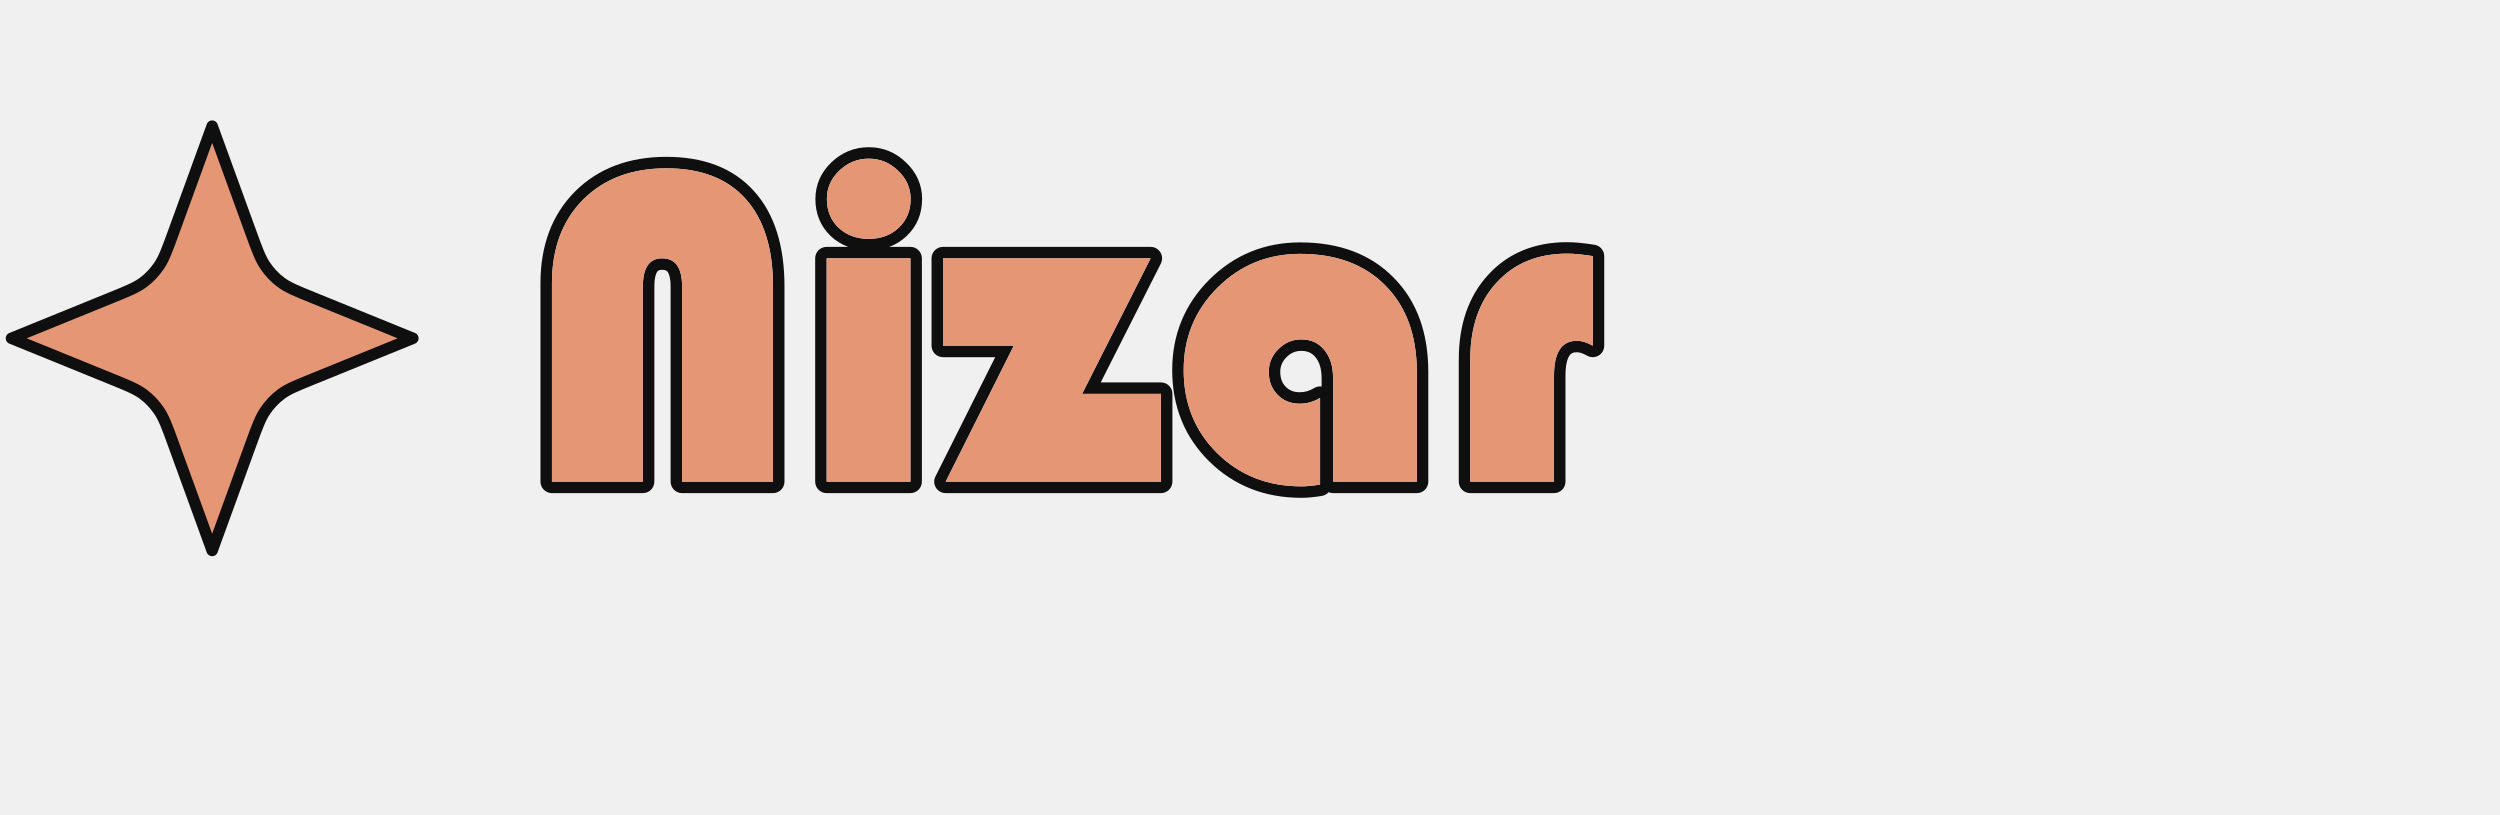
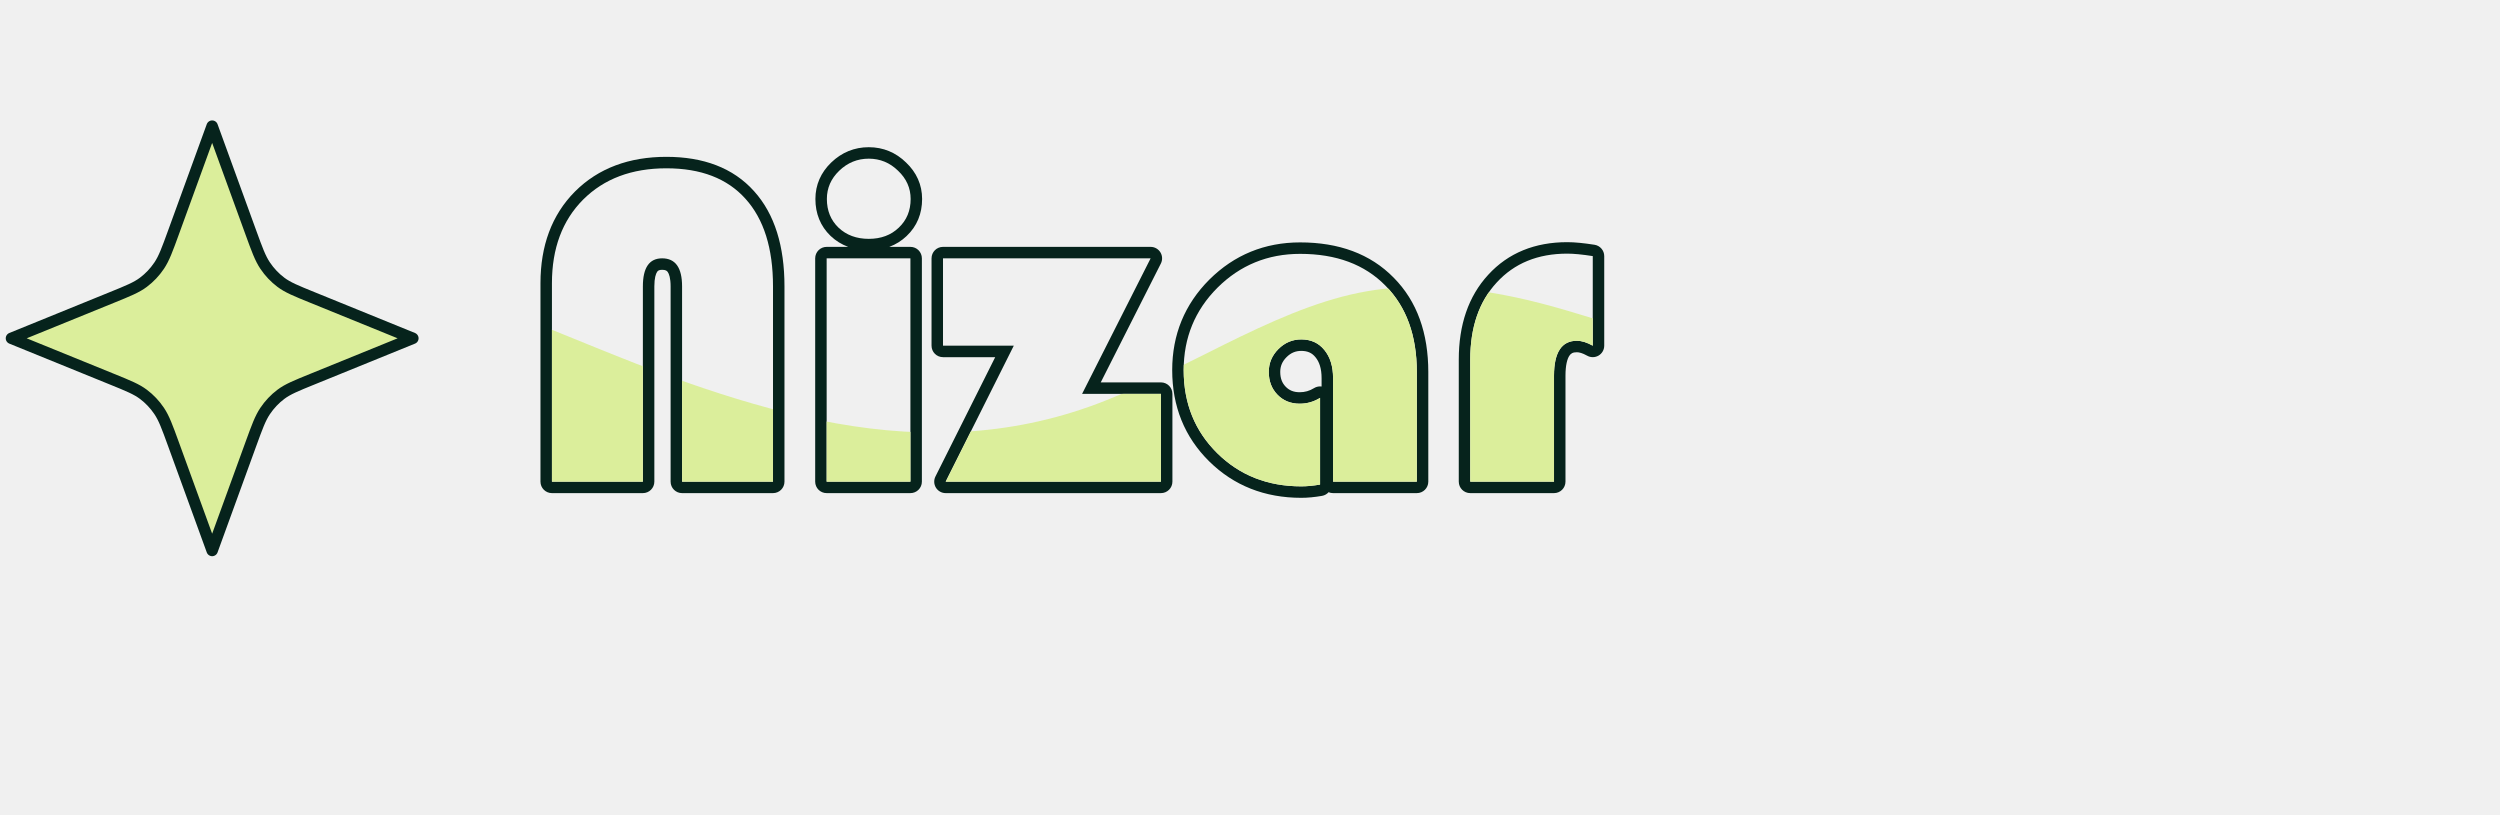
<svg xmlns="http://www.w3.org/2000/svg" width="218" height="71" viewBox="0 0 218 71" fill="none">
-   <path d="M18.5 11L15.128 20.268C14.58 21.775 14.305 22.529 13.879 23.163C13.501 23.725 13.037 24.216 12.505 24.615C11.906 25.066 11.193 25.356 9.767 25.935L1 29.5L9.767 33.065C11.193 33.644 11.906 33.934 12.505 34.385C13.037 34.784 13.501 35.275 13.879 35.837C14.305 36.471 14.58 37.225 15.128 38.732L18.5 48L21.872 38.732C22.42 37.225 22.695 36.471 23.121 35.837C23.499 35.275 23.963 34.784 24.494 34.385C25.094 33.934 25.807 33.644 27.233 33.065L36 29.5L27.233 25.935C25.807 25.356 25.094 25.066 24.494 24.615C23.963 24.216 23.499 23.725 23.121 23.163C22.695 22.529 22.42 21.775 21.872 20.268L18.5 11Z" fill="#E49675" stroke="#0F0F0F" stroke-linecap="round" stroke-linejoin="round" />
-   <mask id="path-2-outside-1_365_1117" maskUnits="userSpaceOnUse" x="47" y="12" width="93" height="32" fill="black">
+   <path d="M18.5 11L15.128 20.268C14.58 21.775 14.305 22.529 13.879 23.163C13.501 23.725 13.037 24.216 12.505 24.615C11.906 25.066 11.193 25.356 9.767 25.935L1 29.5L9.767 33.065C11.193 33.644 11.906 33.934 12.505 34.385C13.037 34.784 13.501 35.275 13.879 35.837C14.305 36.471 14.58 37.225 15.128 38.732L18.5 48L21.872 38.732C22.42 37.225 22.695 36.471 23.121 35.837C23.499 35.275 23.963 34.784 24.494 34.385C25.094 33.934 25.807 33.644 27.233 33.065L36 29.5L27.233 25.935C25.807 25.356 25.094 25.066 24.494 24.615C23.963 24.216 23.499 23.725 23.121 23.163C22.695 22.529 22.42 21.775 21.872 20.268L18.5 11Z" fill="#DBEE9B" stroke="#06231C" stroke-linecap="round" stroke-linejoin="round" />
+   <mask id="path-2-outside-1_344_134" maskUnits="userSpaceOnUse" x="47" y="12" width="93" height="32" fill="black">
    <rect fill="white" x="47" y="12" width="93" height="32" />
    <path d="M48.129 42V24.695C48.129 21.662 49.034 19.233 50.844 17.41C52.667 15.587 55.089 14.676 58.109 14.676C61.117 14.676 63.415 15.561 65.004 17.332C66.606 19.103 67.406 21.648 67.406 24.969V42H59.477V24.969C59.477 23.341 58.897 22.527 57.738 22.527C56.618 22.527 56.059 23.341 56.059 24.969V42H48.129ZM79.388 22.527V42H72.084V22.527H79.388ZM75.755 13.836C76.745 13.836 77.598 14.188 78.314 14.891C79.043 15.581 79.408 16.401 79.408 17.352C79.408 18.367 79.063 19.201 78.373 19.852C77.696 20.503 76.823 20.828 75.755 20.828C74.688 20.828 73.809 20.503 73.119 19.852C72.442 19.201 72.103 18.367 72.103 17.352C72.103 16.401 72.461 15.581 73.177 14.891C73.906 14.188 74.766 13.836 75.755 13.836ZM100.335 22.527L94.359 34.344H101.234V42H82.464L88.402 30.145H82.23V22.527H100.335ZM115.11 34.695V42.254C114.511 42.358 113.964 42.41 113.47 42.41C110.54 42.41 108.098 41.447 106.145 39.52C104.192 37.592 103.216 35.177 103.216 32.273C103.216 29.448 104.199 27.052 106.165 25.086C108.144 23.12 110.546 22.137 113.372 22.137C116.523 22.137 119.003 23.061 120.813 24.91C122.636 26.746 123.548 29.259 123.548 32.449V42H116.243V32.977C116.243 31.948 115.989 31.128 115.481 30.516C114.986 29.904 114.316 29.598 113.47 29.598C112.701 29.598 112.037 29.878 111.477 30.438C110.917 30.997 110.638 31.662 110.638 32.43C110.638 33.237 110.891 33.901 111.399 34.422C111.907 34.943 112.552 35.203 113.333 35.203C113.971 35.203 114.563 35.034 115.11 34.695ZM138.889 22.332V30.145C138.381 29.858 137.919 29.715 137.502 29.715C136.174 29.715 135.51 30.73 135.51 32.762V42H128.205V31.355C128.205 28.543 128.974 26.303 130.51 24.637C132.047 22.957 134.097 22.117 136.662 22.117C137.235 22.117 137.978 22.189 138.889 22.332Z" />
  </mask>
-   <path d="M48.129 42H47.129C47.129 42.552 47.577 43 48.129 43V42ZM50.844 17.41L50.137 16.703L50.134 16.706L50.844 17.41ZM65.004 17.332L64.26 18L64.262 18.003L65.004 17.332ZM67.406 42V43C67.959 43 68.406 42.552 68.406 42H67.406ZM59.477 42H58.477C58.477 42.552 58.924 43 59.477 43V42ZM56.059 42V43C56.611 43 57.059 42.552 57.059 42H56.059ZM49.129 42V24.695H47.129V42H49.129ZM49.129 24.695C49.129 21.874 49.963 19.717 51.553 18.115L50.134 16.706C48.105 18.749 47.129 21.449 47.129 24.695H49.129ZM51.551 18.117C53.154 16.514 55.305 15.676 58.109 15.676V13.676C54.873 13.676 52.179 14.661 50.137 16.703L51.551 18.117ZM58.109 15.676C60.913 15.676 62.908 16.494 64.26 18L65.748 16.664C63.922 14.629 61.321 13.676 58.109 13.676V15.676ZM64.262 18.003C65.642 19.529 66.406 21.799 66.406 24.969H68.406C68.406 21.498 67.569 18.677 65.746 16.661L64.262 18.003ZM66.406 24.969V42H68.406V24.969H66.406ZM67.406 41H59.477V43H67.406V41ZM60.477 42V24.969H58.477V42H60.477ZM60.477 24.969C60.477 24.067 60.321 23.21 59.857 22.558C59.347 21.842 58.582 21.527 57.738 21.527V23.527C58.054 23.527 58.157 23.619 58.227 23.718C58.342 23.879 58.477 24.243 58.477 24.969H60.477ZM57.738 21.527C56.9 21.527 56.148 21.853 55.655 22.571C55.207 23.221 55.059 24.071 55.059 24.969H57.059C57.059 24.239 57.19 23.868 57.302 23.704C57.368 23.608 57.456 23.527 57.738 23.527V21.527ZM55.059 24.969V42H57.059V24.969H55.059ZM56.059 41H48.129V43H56.059V41ZM79.388 22.527H80.388C80.388 21.975 79.941 21.527 79.388 21.527V22.527ZM79.388 42V43C79.941 43 80.388 42.552 80.388 42H79.388ZM72.084 42H71.084C71.084 42.552 71.531 43 72.084 43V42ZM72.084 22.527V21.527C71.531 21.527 71.084 21.975 71.084 22.527H72.084ZM78.314 14.891L77.614 15.604C77.618 15.608 77.622 15.613 77.627 15.617L78.314 14.891ZM78.373 19.852L77.686 19.124L77.68 19.131L78.373 19.852ZM73.119 19.852L72.426 20.572L72.433 20.579L73.119 19.852ZM73.177 14.891L73.871 15.611L73.871 15.611L73.177 14.891ZM78.388 22.527V42H80.388V22.527H78.388ZM79.388 41H72.084V43H79.388V41ZM73.084 42V22.527H71.084V42H73.084ZM72.084 23.527H79.388V21.527H72.084V23.527ZM75.755 14.836C76.479 14.836 77.081 15.082 77.614 15.604L79.015 14.177C78.115 13.293 77.011 12.836 75.755 12.836V14.836ZM77.627 15.617C78.169 16.13 78.408 16.693 78.408 17.352H80.408C80.408 16.109 79.918 15.031 79.001 14.164L77.627 15.617ZM78.408 17.352C78.408 18.114 78.161 18.676 77.686 19.124L79.059 20.579C79.965 19.725 80.408 18.621 80.408 17.352H78.408ZM77.68 19.131C77.215 19.578 76.603 19.828 75.755 19.828V21.828C77.043 21.828 78.177 21.427 79.066 20.572L77.68 19.131ZM75.755 19.828C74.908 19.828 74.286 19.578 73.805 19.124L72.433 20.579C73.332 21.427 74.467 21.828 75.755 21.828V19.828ZM73.812 19.131C73.348 18.685 73.103 18.12 73.103 17.352H71.103C71.103 18.615 71.535 19.716 72.426 20.572L73.812 19.131ZM73.103 17.352C73.103 16.686 73.341 16.122 73.871 15.611L72.484 14.171C71.582 15.039 71.103 16.116 71.103 17.352H73.103ZM73.871 15.611C74.419 15.082 75.031 14.836 75.755 14.836V12.836C74.5 12.836 73.394 13.293 72.483 14.171L73.871 15.611ZM100.335 22.527L101.228 22.979C101.384 22.669 101.369 22.299 101.187 22.004C101.005 21.708 100.683 21.527 100.335 21.527V22.527ZM94.359 34.344L93.466 33.892C93.309 34.202 93.325 34.572 93.507 34.867C93.689 35.163 94.011 35.344 94.359 35.344V34.344ZM101.234 34.344H102.234C102.234 33.791 101.786 33.344 101.234 33.344V34.344ZM101.234 42V43C101.786 43 102.234 42.552 102.234 42H101.234ZM82.464 42L81.57 41.552C81.415 41.862 81.431 42.23 81.613 42.526C81.795 42.82 82.117 43 82.464 43V42ZM88.402 30.145L89.296 30.592C89.451 30.282 89.435 29.914 89.252 29.619C89.07 29.324 88.748 29.145 88.402 29.145V30.145ZM82.23 30.145H81.23C81.23 30.697 81.677 31.145 82.23 31.145V30.145ZM82.23 22.527V21.527C81.677 21.527 81.23 21.975 81.23 22.527H82.23ZM99.443 22.076L93.466 33.892L95.251 34.795L101.228 22.979L99.443 22.076ZM94.359 35.344H101.234V33.344H94.359V35.344ZM100.234 34.344V42H102.234V34.344H100.234ZM101.234 41H82.464V43H101.234V41ZM83.358 42.448L89.296 30.592L87.507 29.697L81.57 41.552L83.358 42.448ZM88.402 29.145H82.23V31.145H88.402V29.145ZM83.23 30.145V22.527H81.23V30.145H83.23ZM82.23 23.527H100.335V21.527H82.23V23.527ZM115.11 34.695H116.11C116.11 34.333 115.914 33.998 115.597 33.822C115.28 33.645 114.892 33.654 114.584 33.845L115.11 34.695ZM115.11 42.254L115.281 43.239C115.76 43.156 116.11 42.74 116.11 42.254H115.11ZM106.165 25.086L105.46 24.377L105.458 24.379L106.165 25.086ZM120.813 24.91L120.099 25.61L120.104 25.615L120.813 24.91ZM123.548 42V43C124.1 43 124.548 42.552 124.548 42H123.548ZM116.243 42H115.243C115.243 42.552 115.691 43 116.243 43V42ZM115.481 30.516L114.704 31.144L114.712 31.154L115.481 30.516ZM114.11 34.695V42.254H116.11V34.695H114.11ZM114.939 41.269C114.384 41.365 113.896 41.41 113.47 41.41V43.41C114.033 43.41 114.638 43.351 115.281 43.239L114.939 41.269ZM113.47 41.41C110.783 41.41 108.6 40.537 106.848 38.808L105.443 40.231C107.597 42.356 110.297 43.41 113.47 43.41V41.41ZM106.848 38.808C105.097 37.08 104.216 34.927 104.216 32.273H102.216C102.216 35.427 103.287 38.105 105.443 40.231L106.848 38.808ZM104.216 32.273C104.216 29.708 105.097 27.568 106.872 25.793L105.458 24.379C103.301 26.536 102.216 29.188 102.216 32.273H104.216ZM106.87 25.795C108.659 24.018 110.807 23.137 113.372 23.137V21.137C110.286 21.137 107.629 22.222 105.46 24.377L106.87 25.795ZM113.372 23.137C116.317 23.137 118.517 23.994 120.099 25.61L121.528 24.211C119.49 22.129 116.729 21.137 113.372 21.137V23.137ZM120.104 25.615C121.699 27.222 122.548 29.458 122.548 32.449H124.548C124.548 29.06 123.573 26.27 121.523 24.206L120.104 25.615ZM122.548 32.449V42H124.548V32.449H122.548ZM123.548 41H116.243V43H123.548V41ZM117.243 42V32.977H115.243V42H117.243ZM117.243 32.977C117.243 31.784 116.947 30.716 116.251 29.877L114.712 31.154C115.031 31.54 115.243 32.112 115.243 32.977H117.243ZM116.259 29.887C115.558 29.02 114.592 28.598 113.47 28.598V30.598C114.04 30.598 114.415 30.787 114.704 31.144L116.259 29.887ZM113.47 28.598C112.427 28.598 111.511 28.989 110.77 29.73L112.184 31.145C112.563 30.766 112.975 30.598 113.47 30.598V28.598ZM110.77 29.73C110.029 30.471 109.638 31.387 109.638 32.43H111.638C111.638 31.936 111.806 31.523 112.184 31.145L110.77 29.73ZM109.638 32.43C109.638 33.467 109.973 34.391 110.683 35.12L112.115 33.724C111.81 33.411 111.638 33.007 111.638 32.43H109.638ZM110.683 35.12C111.394 35.849 112.304 36.203 113.333 36.203V34.203C112.799 34.203 112.42 34.036 112.115 33.724L110.683 35.12ZM113.333 36.203C114.158 36.203 114.933 35.981 115.637 35.546L114.584 33.845C114.194 34.087 113.783 34.203 113.333 34.203V36.203ZM138.889 22.332H139.889C139.889 21.84 139.531 21.421 139.044 21.344L138.889 22.332ZM138.889 30.145L138.398 31.015C138.707 31.19 139.086 31.187 139.393 31.008C139.7 30.829 139.889 30.5 139.889 30.145H138.889ZM135.51 42V43C136.062 43 136.51 42.552 136.51 42H135.51ZM128.205 42H127.205C127.205 42.552 127.653 43 128.205 43V42ZM130.51 24.637L131.245 25.314L131.248 25.312L130.51 24.637ZM137.889 22.332V30.145H139.889V22.332H137.889ZM139.38 29.274C138.779 28.934 138.146 28.715 137.502 28.715V30.715C137.692 30.715 137.983 30.782 138.398 31.015L139.38 29.274ZM137.502 28.715C136.539 28.715 135.708 29.109 135.171 29.929C134.683 30.676 134.51 31.669 134.51 32.762H136.51C136.51 31.823 136.669 31.293 136.845 31.024C136.973 30.829 137.138 30.715 137.502 30.715V28.715ZM134.51 32.762V42H136.51V32.762H134.51ZM135.51 41H128.205V43H135.51V41ZM129.205 42V31.355H127.205V42H129.205ZM129.205 31.355C129.205 28.731 129.918 26.755 131.245 25.314L129.775 23.959C128.03 25.852 127.205 28.355 127.205 31.355H129.205ZM131.248 25.312C132.57 23.866 134.339 23.117 136.662 23.117V21.117C133.856 21.117 131.523 22.048 129.772 23.962L131.248 25.312ZM136.662 23.117C137.162 23.117 137.847 23.18 138.734 23.32L139.044 21.344C138.108 21.197 137.309 21.117 136.662 21.117V23.117Z" fill="#0F0F0F" mask="url(#path-2-outside-1_365_1117)" />
-   <mask id="mask0_365_1117" style="mask-type:alpha" maskUnits="userSpaceOnUse" x="48" y="13" width="91" height="30">
+   <path d="M48.129 42H47.129C47.129 42.552 47.577 43 48.129 43V42ZM50.844 17.41L50.137 16.703L50.134 16.706L50.844 17.41ZM65.004 17.332L64.26 18L64.262 18.003L65.004 17.332ZM67.406 42V43C67.959 43 68.406 42.552 68.406 42H67.406ZM59.477 42H58.477C58.477 42.552 58.924 43 59.477 43V42ZM56.059 42V43C56.611 43 57.059 42.552 57.059 42H56.059ZM49.129 42V24.695H47.129V42H49.129ZM49.129 24.695C49.129 21.874 49.963 19.717 51.553 18.115L50.134 16.706C48.105 18.749 47.129 21.449 47.129 24.695H49.129ZM51.551 18.117C53.154 16.514 55.305 15.676 58.109 15.676V13.676C54.873 13.676 52.179 14.661 50.137 16.703L51.551 18.117ZM58.109 15.676C60.913 15.676 62.908 16.494 64.26 18L65.748 16.664C63.922 14.629 61.321 13.676 58.109 13.676V15.676ZM64.262 18.003C65.642 19.529 66.406 21.799 66.406 24.969H68.406C68.406 21.498 67.569 18.677 65.746 16.661L64.262 18.003ZM66.406 24.969V42H68.406V24.969H66.406ZM67.406 41H59.477V43H67.406V41ZM60.477 42V24.969H58.477V42H60.477ZM60.477 24.969C60.477 24.067 60.321 23.21 59.857 22.558C59.347 21.842 58.582 21.527 57.738 21.527V23.527C58.054 23.527 58.157 23.619 58.227 23.718C58.342 23.879 58.477 24.243 58.477 24.969H60.477ZM57.738 21.527C56.9 21.527 56.148 21.853 55.655 22.571C55.207 23.221 55.059 24.071 55.059 24.969H57.059C57.059 24.239 57.19 23.868 57.302 23.704C57.368 23.608 57.456 23.527 57.738 23.527V21.527ZM55.059 24.969V42H57.059V24.969H55.059ZM56.059 41H48.129V43H56.059V41ZM79.388 22.527H80.388C80.388 21.975 79.941 21.527 79.388 21.527V22.527ZM79.388 42V43C79.941 43 80.388 42.552 80.388 42H79.388ZM72.084 42H71.084C71.084 42.552 71.531 43 72.084 43V42ZM72.084 22.527V21.527C71.531 21.527 71.084 21.975 71.084 22.527H72.084ZM78.314 14.891L77.614 15.604C77.618 15.608 77.622 15.613 77.627 15.617L78.314 14.891ZM78.373 19.852L77.686 19.124L77.68 19.131L78.373 19.852ZM73.119 19.852L72.426 20.572L72.433 20.579L73.119 19.852ZM73.177 14.891L73.871 15.611L73.871 15.611L73.177 14.891ZM78.388 22.527V42H80.388V22.527H78.388ZM79.388 41H72.084V43H79.388V41ZM73.084 42V22.527H71.084V42H73.084ZM72.084 23.527H79.388V21.527H72.084V23.527ZM75.755 14.836C76.479 14.836 77.081 15.082 77.614 15.604L79.015 14.177C78.115 13.293 77.011 12.836 75.755 12.836V14.836ZM77.627 15.617C78.169 16.13 78.408 16.693 78.408 17.352H80.408C80.408 16.109 79.918 15.031 79.001 14.164L77.627 15.617ZM78.408 17.352C78.408 18.114 78.161 18.676 77.686 19.124L79.059 20.579C79.965 19.725 80.408 18.621 80.408 17.352H78.408ZM77.68 19.131C77.215 19.578 76.603 19.828 75.755 19.828V21.828C77.043 21.828 78.177 21.427 79.066 20.572L77.68 19.131ZM75.755 19.828C74.908 19.828 74.286 19.578 73.805 19.124L72.433 20.579C73.332 21.427 74.467 21.828 75.755 21.828V19.828ZM73.812 19.131C73.348 18.685 73.103 18.12 73.103 17.352H71.103C71.103 18.615 71.535 19.716 72.426 20.572L73.812 19.131ZM73.103 17.352C73.103 16.686 73.341 16.122 73.871 15.611L72.483 14.171C71.582 15.039 71.103 16.116 71.103 17.352H73.103ZM73.871 15.611C74.419 15.082 75.031 14.836 75.755 14.836V12.836C74.5 12.836 73.394 13.293 72.483 14.171L73.871 15.611ZM100.335 22.527L101.228 22.979C101.384 22.669 101.369 22.299 101.187 22.004C101.005 21.708 100.683 21.527 100.335 21.527V22.527ZM94.359 34.344L93.466 33.892C93.309 34.202 93.325 34.572 93.507 34.867C93.689 35.163 94.011 35.344 94.359 35.344V34.344ZM101.234 34.344H102.234C102.234 33.791 101.786 33.344 101.234 33.344V34.344ZM101.234 42V43C101.786 43 102.234 42.552 102.234 42H101.234ZM82.464 42L81.57 41.552C81.415 41.862 81.431 42.23 81.613 42.526C81.795 42.82 82.117 43 82.464 43V42ZM88.402 30.145L89.296 30.592C89.451 30.282 89.435 29.914 89.252 29.619C89.07 29.324 88.748 29.145 88.402 29.145V30.145ZM82.23 30.145H81.23C81.23 30.697 81.677 31.145 82.23 31.145V30.145ZM82.23 22.527V21.527C81.677 21.527 81.23 21.975 81.23 22.527H82.23ZM99.443 22.076L93.466 33.892L95.251 34.795L101.228 22.979L99.443 22.076ZM94.359 35.344H101.234V33.344H94.359V35.344ZM100.234 34.344V42H102.234V34.344H100.234ZM101.234 41H82.464V43H101.234V41ZM83.358 42.448L89.296 30.592L87.507 29.697L81.57 41.552L83.358 42.448ZM88.402 29.145H82.23V31.145H88.402V29.145ZM83.23 30.145V22.527H81.23V30.145H83.23ZM82.23 23.527H100.335V21.527H82.23V23.527ZM115.11 34.695H116.11C116.11 34.333 115.914 33.998 115.597 33.822C115.28 33.645 114.892 33.654 114.584 33.845L115.11 34.695ZM115.11 42.254L115.282 43.239C115.76 43.156 116.11 42.74 116.11 42.254H115.11ZM106.165 25.086L105.46 24.377L105.458 24.379L106.165 25.086ZM120.813 24.91L120.099 25.61L120.104 25.615L120.813 24.91ZM123.548 42V43C124.1 43 124.548 42.552 124.548 42H123.548ZM116.243 42H115.243C115.243 42.552 115.691 43 116.243 43V42ZM115.481 30.516L114.704 31.144L114.712 31.154L115.481 30.516ZM114.11 34.695V42.254H116.11V34.695H114.11ZM114.939 41.269C114.384 41.365 113.896 41.41 113.47 41.41V43.41C114.033 43.41 114.638 43.351 115.282 43.239L114.939 41.269ZM113.47 41.41C110.783 41.41 108.6 40.537 106.848 38.808L105.443 40.231C107.597 42.356 110.297 43.41 113.47 43.41V41.41ZM106.848 38.808C105.097 37.08 104.216 34.927 104.216 32.273H102.216C102.216 35.427 103.287 38.105 105.443 40.231L106.848 38.808ZM104.216 32.273C104.216 29.708 105.097 27.568 106.872 25.793L105.458 24.379C103.301 26.536 102.216 29.188 102.216 32.273H104.216ZM106.87 25.795C108.659 24.018 110.807 23.137 113.372 23.137V21.137C110.286 21.137 107.629 22.222 105.46 24.377L106.87 25.795ZM113.372 23.137C116.317 23.137 118.517 23.994 120.099 25.61L121.528 24.211C119.49 22.129 116.729 21.137 113.372 21.137V23.137ZM120.104 25.615C121.699 27.222 122.548 29.458 122.548 32.449H124.548C124.548 29.06 123.573 26.27 121.523 24.206L120.104 25.615ZM122.548 32.449V42H124.548V32.449H122.548ZM123.548 41H116.243V43H123.548V41ZM117.243 42V32.977H115.243V42H117.243ZM117.243 32.977C117.243 31.784 116.947 30.716 116.251 29.877L114.712 31.154C115.031 31.54 115.243 32.112 115.243 32.977H117.243ZM116.259 29.887C115.558 29.02 114.592 28.598 113.47 28.598V30.598C114.04 30.598 114.415 30.787 114.704 31.144L116.259 29.887ZM113.47 28.598C112.427 28.598 111.511 28.989 110.77 29.73L112.184 31.145C112.563 30.766 112.975 30.598 113.47 30.598V28.598ZM110.77 29.73C110.029 30.471 109.638 31.387 109.638 32.43H111.637C111.637 31.936 111.806 31.523 112.184 31.145L110.77 29.73ZM109.638 32.43C109.638 33.467 109.973 34.391 110.683 35.12L112.115 33.724C111.81 33.411 111.637 33.007 111.637 32.43H109.638ZM110.683 35.12C111.394 35.849 112.304 36.203 113.333 36.203V34.203C112.799 34.203 112.42 34.036 112.115 33.724L110.683 35.12ZM113.333 36.203C114.158 36.203 114.933 35.981 115.637 35.546L114.584 33.845C114.194 34.087 113.783 34.203 113.333 34.203V36.203ZM138.889 22.332H139.889C139.889 21.84 139.531 21.421 139.044 21.344L138.889 22.332ZM138.889 30.145L138.398 31.015C138.707 31.19 139.086 31.187 139.393 31.008C139.7 30.829 139.889 30.5 139.889 30.145H138.889ZM135.51 42V43C136.062 43 136.51 42.552 136.51 42H135.51ZM128.205 42H127.205C127.205 42.552 127.653 43 128.205 43V42ZM130.51 24.637L131.245 25.314L131.248 25.312L130.51 24.637ZM137.889 22.332V30.145H139.889V22.332H137.889ZM139.38 29.274C138.779 28.934 138.146 28.715 137.502 28.715V30.715C137.692 30.715 137.983 30.782 138.398 31.015L139.38 29.274ZM137.502 28.715C136.539 28.715 135.708 29.109 135.171 29.929C134.683 30.676 134.51 31.669 134.51 32.762H136.51C136.51 31.823 136.669 31.293 136.845 31.024C136.973 30.829 137.138 30.715 137.502 30.715V28.715ZM134.51 32.762V42H136.51V32.762H134.51ZM135.51 41H128.205V43H135.51V41ZM129.205 42V31.355H127.205V42H129.205ZM129.205 31.355C129.205 28.731 129.918 26.755 131.245 25.314L129.775 23.959C128.03 25.852 127.205 28.355 127.205 31.355H129.205ZM131.248 25.312C132.57 23.866 134.339 23.117 136.662 23.117V21.117C133.856 21.117 131.523 22.048 129.772 23.962L131.248 25.312ZM136.662 23.117C137.162 23.117 137.847 23.18 138.734 23.32L139.044 21.344C138.108 21.197 137.309 21.117 136.662 21.117V23.117Z" fill="#06231C" mask="url(#path-2-outside-1_344_134)" />
+   <mask id="mask0_344_134" style="mask-type:alpha" maskUnits="userSpaceOnUse" x="48" y="13" width="91" height="30">
    <path d="M48.129 42V24.695C48.129 21.662 49.034 19.233 50.844 17.41C52.667 15.587 55.089 14.676 58.109 14.676C61.117 14.676 63.415 15.561 65.004 17.332C66.606 19.103 67.406 21.648 67.406 24.969V42H59.477V24.969C59.477 23.341 58.897 22.527 57.738 22.527C56.618 22.527 56.059 23.341 56.059 24.969V42H48.129ZM79.388 22.527V42H72.084V22.527H79.388ZM75.755 13.836C76.745 13.836 77.598 14.188 78.314 14.891C79.043 15.581 79.408 16.401 79.408 17.352C79.408 18.367 79.063 19.201 78.373 19.852C77.696 20.503 76.823 20.828 75.755 20.828C74.688 20.828 73.809 20.503 73.119 19.852C72.442 19.201 72.103 18.367 72.103 17.352C72.103 16.401 72.461 15.581 73.177 14.891C73.906 14.188 74.766 13.836 75.755 13.836ZM100.335 22.527L94.359 34.344H101.234V42H82.464L88.402 30.145H82.23V22.527H100.335ZM115.11 34.695V42.254C114.511 42.358 113.964 42.41 113.47 42.41C110.54 42.41 108.098 41.447 106.145 39.52C104.192 37.592 103.216 35.177 103.216 32.273C103.216 29.448 104.199 27.052 106.165 25.086C108.144 23.12 110.546 22.137 113.372 22.137C116.523 22.137 119.003 23.061 120.813 24.91C122.636 26.746 123.548 29.259 123.548 32.449V42H116.243V32.977C116.243 31.948 115.989 31.128 115.481 30.516C114.986 29.904 114.316 29.598 113.47 29.598C112.701 29.598 112.037 29.878 111.477 30.438C110.917 30.997 110.638 31.662 110.638 32.43C110.638 33.237 110.891 33.901 111.399 34.422C111.907 34.943 112.552 35.203 113.333 35.203C113.971 35.203 114.563 35.034 115.11 34.695ZM138.889 22.332V30.145C138.381 29.858 137.919 29.715 137.502 29.715C136.174 29.715 135.51 30.73 135.51 32.762V42H128.205V31.355C128.205 28.543 128.974 26.303 130.51 24.637C132.047 22.957 134.097 22.117 136.662 22.117C137.235 22.117 137.978 22.189 138.889 22.332Z" fill="white" />
  </mask>
-   <g mask="url(#mask0_365_1117)">
-     <path fill-rule="evenodd" clip-rule="evenodd" d="M48 -40.385L51.917 -31.12C55.833 -21.855 63.667 -3.325 71.5 5.94C79.333 15.205 87.167 15.205 95 -1.009C102.833 -17.222 110.667 -49.65 118.5 -58.915C126.333 -68.18 134.167 -54.282 138.083 -47.334L142 -40.385V43H138.083C134.167 43 126.333 43 118.5 43C110.667 43 102.833 43 95 43C87.167 43 79.333 43 71.5 43C63.667 43 55.833 43 51.917 43H48V-40.385Z" fill="#E49675" />
+   <g mask="url(#mask0_344_134)">
+     <path fill-rule="evenodd" clip-rule="evenodd" d="M48 28.706L51.917 30.294C55.833 31.882 63.667 35.059 71.5 36.647C79.333 38.235 87.167 38.235 95 35.456C102.833 32.676 110.667 27.117 118.5 25.529C126.333 23.941 134.167 26.323 138.083 27.514L142 28.706V43H138.083C134.167 43 126.333 43 118.5 43C110.667 43 102.833 43 95 43C87.167 43 79.333 43 71.5 43C63.667 43 55.833 43 51.917 43H48V28.706Z" fill="#DBEE9B" />
  </g>
</svg>
